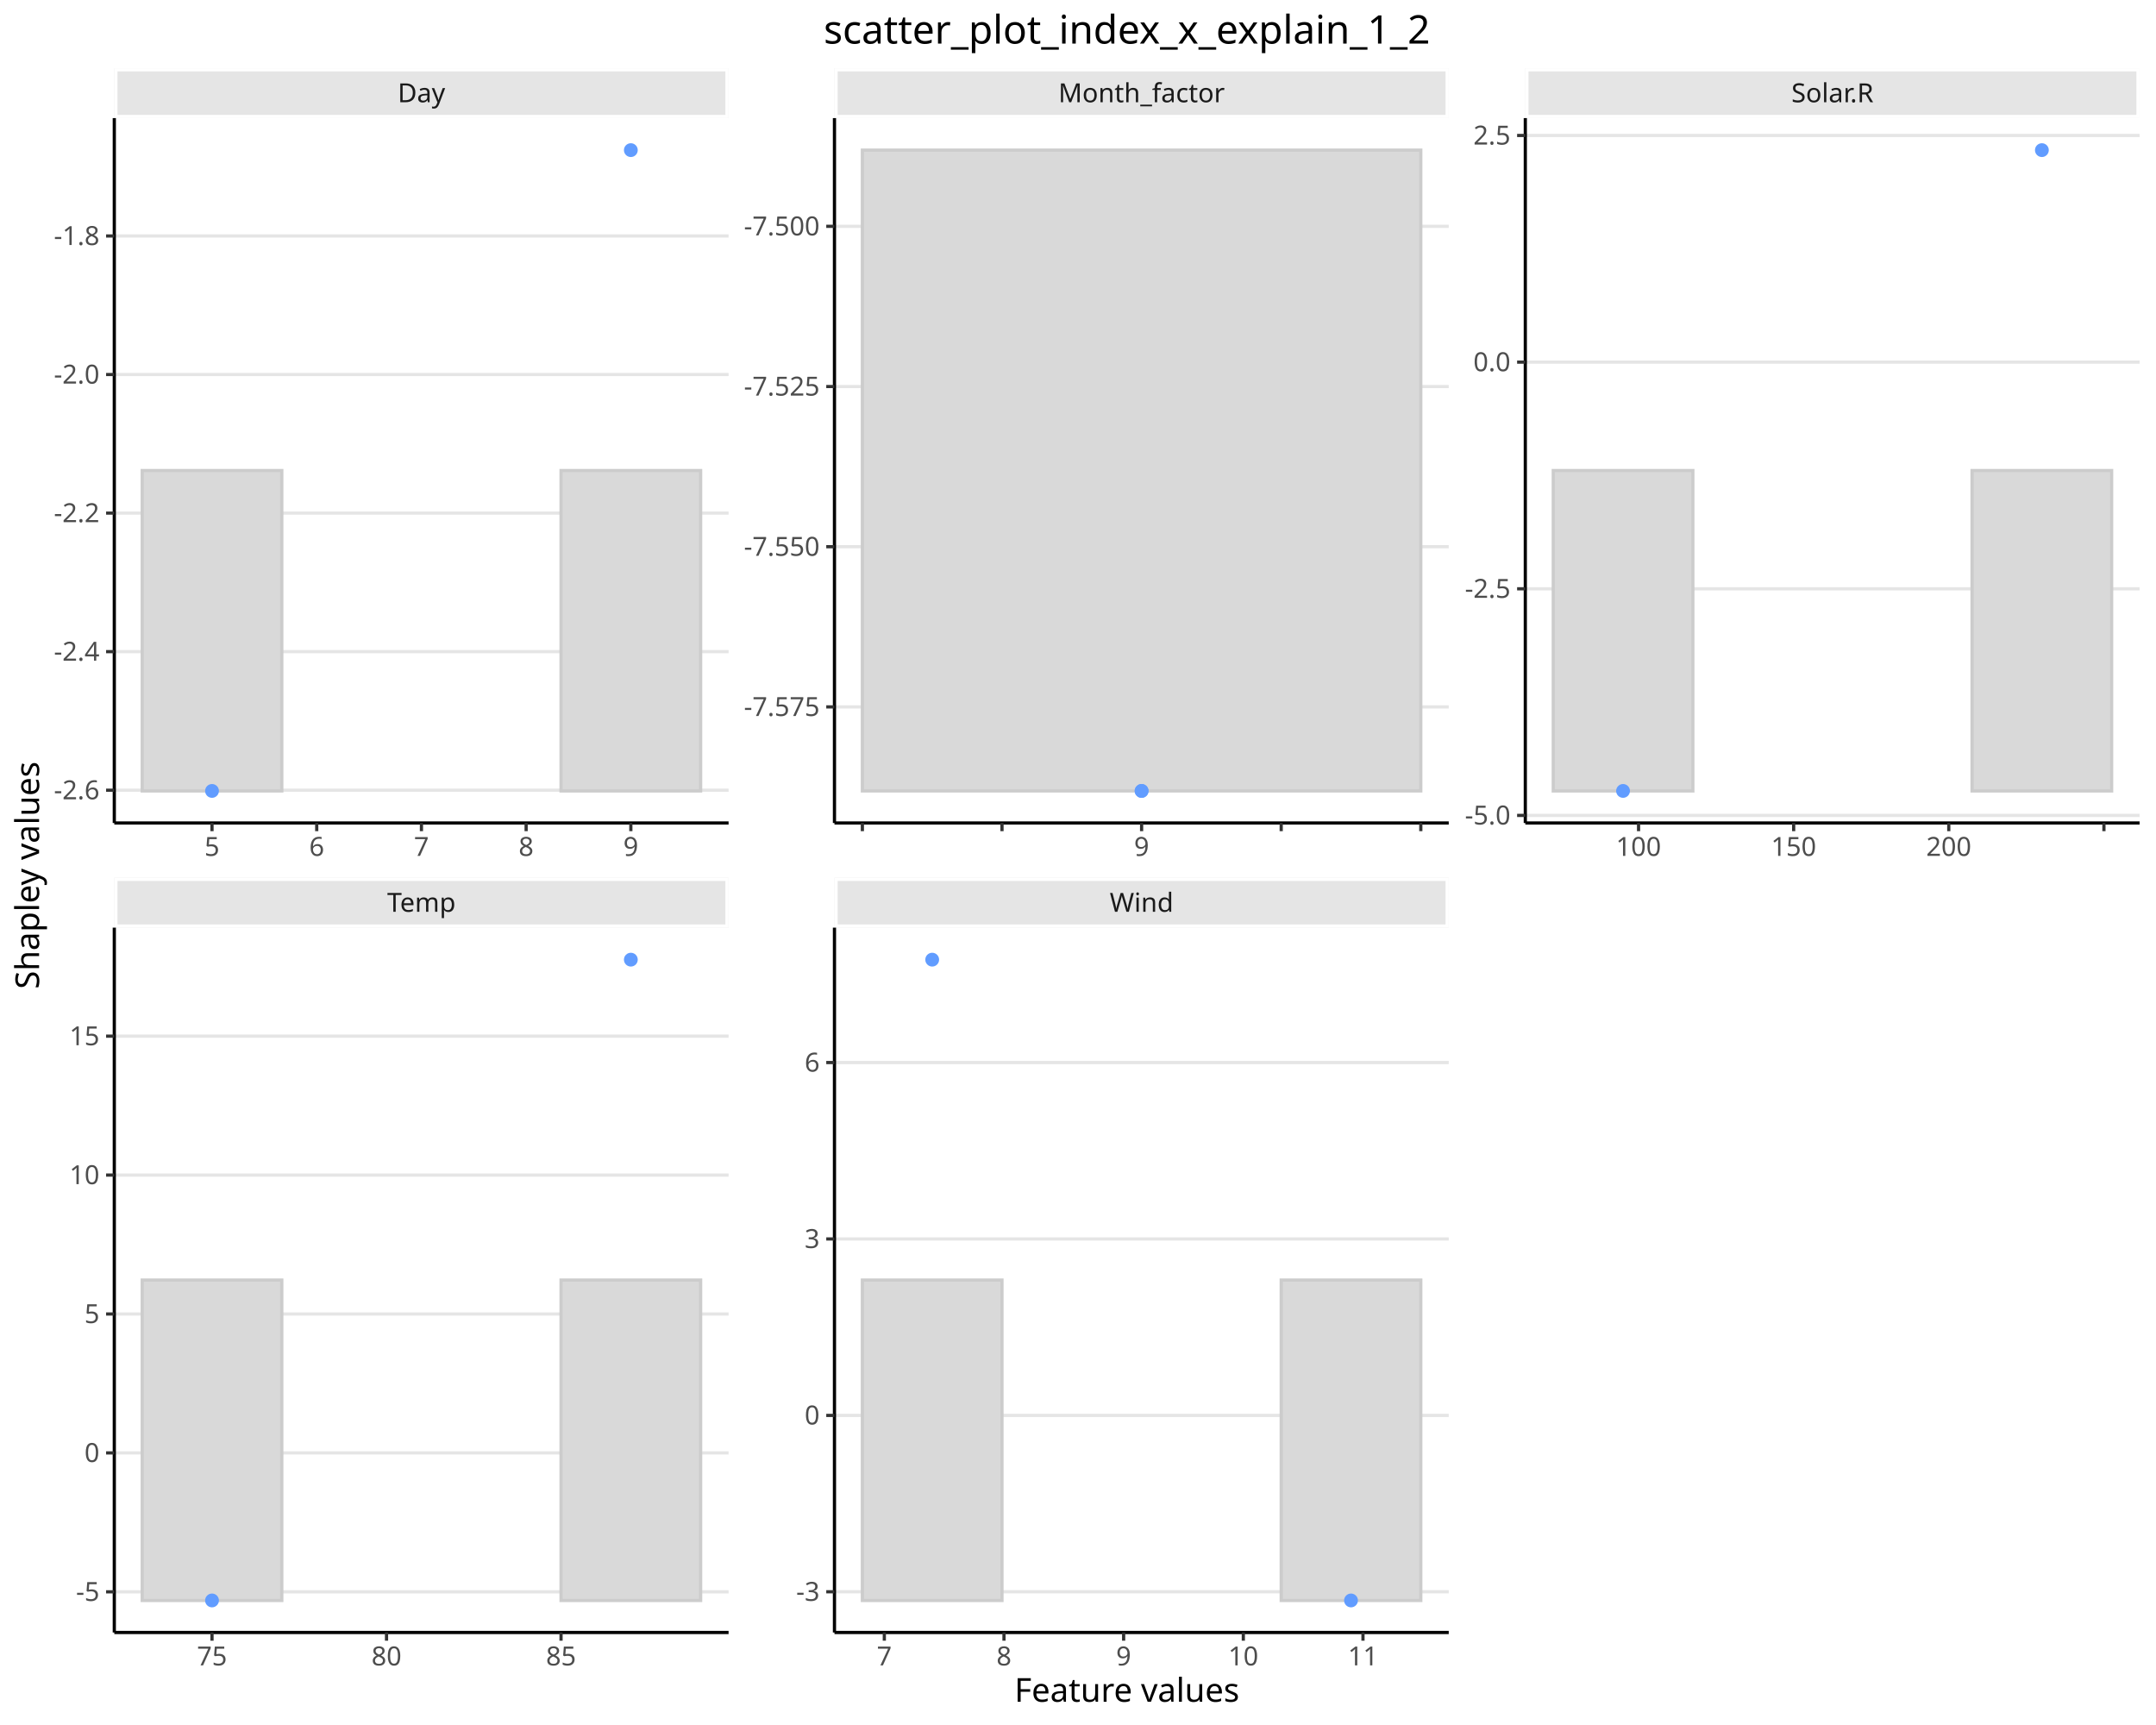
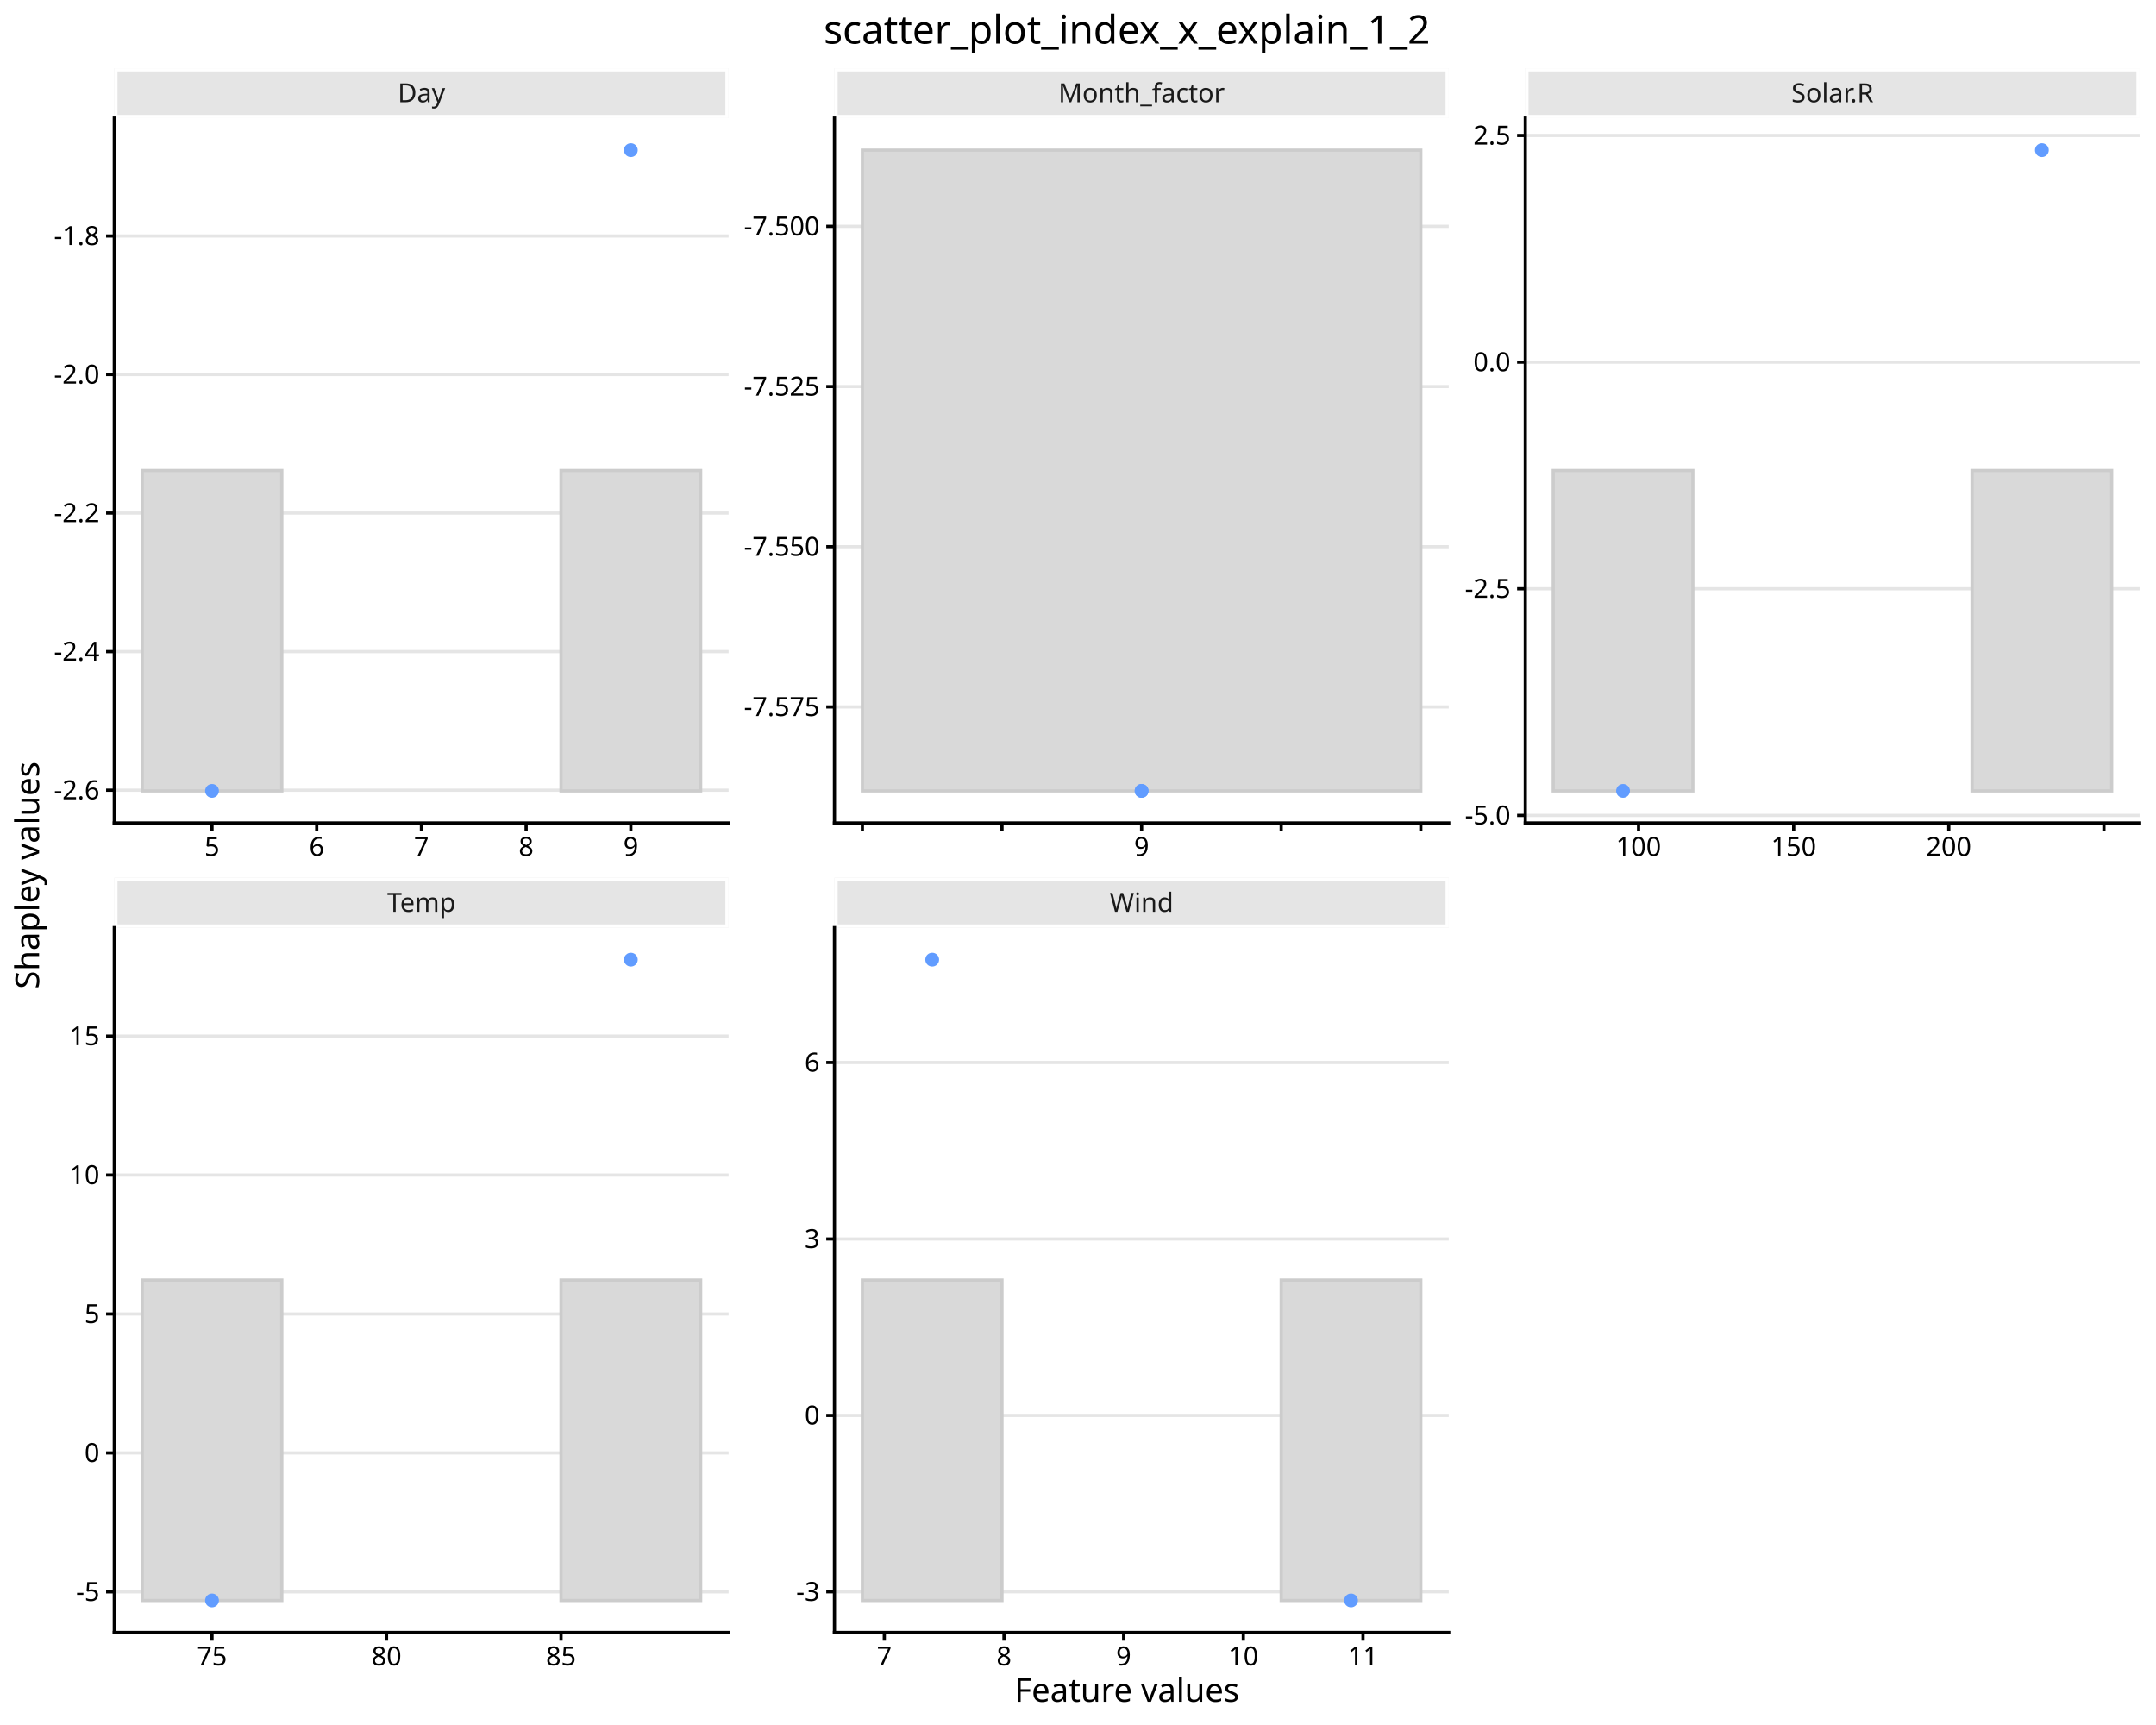
<svg xmlns="http://www.w3.org/2000/svg" class="svglite" data-engine-version="2.0" width="720.00pt" height="576.00pt" viewBox="0 0 720.00 576.00">
  <defs>
    <style type="text/css">
    .svglite line, .svglite polyline, .svglite polygon, .svglite path, .svglite rect, .svglite circle {
      fill: none;
      stroke: #000000;
      stroke-linecap: round;
      stroke-linejoin: round;
      stroke-miterlimit: 10.00;
    }
  </style>
  </defs>
  <rect width="100%" height="100%" style="stroke: none; fill: #FFFFFF;" />
  <defs>
    <clipPath id="cpMC4wMHw3MjAuMDB8MC4wMHw1NzYuMDA=">
      <rect x="0.00" y="0.00" width="720.00" height="576.00" />
    </clipPath>
  </defs>
  <g clip-path="url(#cpMC4wMHw3MjAuMDB8MC4wMHw1NzYuMDA=)">
    <rect x="-0" y="0.00" width="720.00" height="576.00" style="stroke-width: 1.07; stroke: #FFFFFF; fill: #FFFFFF;" />
  </g>
  <defs>
    <clipPath id="cpMzguMTd8MjQzLjMxfDM5LjQzfDI3NC44MA==">
      <rect x="38.17" y="39.43" width="205.14" height="235.37" />
    </clipPath>
  </defs>
  <g clip-path="url(#cpMzguMTd8MjQzLjMxfDM5LjQzfDI3NC44MA==)">
    <rect x="38.17" y="39.43" width="205.14" height="235.37" style="stroke-width: 1.07; stroke: none; fill: #FFFFFF;" />
    <polyline points="38.17,263.86 243.31,263.86 " style="stroke-width: 1.07; stroke: #E5E5E5; stroke-linecap: butt;" />
    <polyline points="38.17,217.60 243.31,217.60 " style="stroke-width: 1.07; stroke: #E5E5E5; stroke-linecap: butt;" />
    <polyline points="38.17,171.33 243.31,171.33 " style="stroke-width: 1.07; stroke: #E5E5E5; stroke-linecap: butt;" />
    <polyline points="38.17,125.06 243.31,125.06 " style="stroke-width: 1.07; stroke: #E5E5E5; stroke-linecap: butt;" />
    <polyline points="38.17,78.79 243.31,78.79 " style="stroke-width: 1.07; stroke: #E5E5E5; stroke-linecap: butt;" />
    <rect x="47.49" y="157.12" width="46.62" height="106.99" style="stroke-width: 1.07; stroke: #CCCCCC; stroke-linecap: butt; stroke-linejoin: miter; fill: #D9D9D9;" />
    <rect x="94.12" y="264.10" width="46.62" height="0.00" style="stroke-width: 1.07; stroke: #CCCCCC; stroke-linecap: butt; stroke-linejoin: miter; fill: #D9D9D9;" />
    <rect x="140.74" y="264.10" width="46.62" height="0.00" style="stroke-width: 1.07; stroke: #CCCCCC; stroke-linecap: butt; stroke-linejoin: miter; fill: #D9D9D9;" />
    <rect x="187.36" y="157.12" width="46.62" height="106.99" style="stroke-width: 1.07; stroke: #CCCCCC; stroke-linecap: butt; stroke-linejoin: miter; fill: #D9D9D9;" />
    <circle cx="70.80" cy="264.10" r="1.95" style="stroke-width: 0.71; stroke: #619CFF; fill: #619CFF;" />
    <circle cx="210.67" cy="50.13" r="1.95" style="stroke-width: 0.71; stroke: #619CFF; fill: #619CFF;" />
  </g>
  <g clip-path="url(#cpMC4wMHw3MjAuMDB8MC4wMHw1NzYuMDA=)">
</g>
  <defs>
    <clipPath id="cpMzguMTd8MjQzLjMxfDMwOS43NXw1NDUuMTE=">
      <rect x="38.17" y="309.75" width="205.14" height="235.37" />
    </clipPath>
  </defs>
  <g clip-path="url(#cpMzguMTd8MjQzLjMxfDMwOS43NXw1NDUuMTE=)">
    <rect x="38.17" y="309.75" width="205.14" height="235.37" style="stroke-width: 1.07; stroke: none; fill: #FFFFFF;" />
    <polyline points="38.17,531.54 243.31,531.54 " style="stroke-width: 1.07; stroke: #E5E5E5; stroke-linecap: butt;" />
    <polyline points="38.17,485.15 243.31,485.15 " style="stroke-width: 1.07; stroke: #E5E5E5; stroke-linecap: butt;" />
    <polyline points="38.17,438.76 243.31,438.76 " style="stroke-width: 1.07; stroke: #E5E5E5; stroke-linecap: butt;" />
    <polyline points="38.17,392.37 243.31,392.37 " style="stroke-width: 1.07; stroke: #E5E5E5; stroke-linecap: butt;" />
    <polyline points="38.17,345.99 243.31,345.99 " style="stroke-width: 1.07; stroke: #E5E5E5; stroke-linecap: butt;" />
    <rect x="47.49" y="427.43" width="46.62" height="106.99" style="stroke-width: 1.07; stroke: #CCCCCC; stroke-linecap: butt; stroke-linejoin: miter; fill: #D9D9D9;" />
    <rect x="94.12" y="534.41" width="46.62" height="0.00" style="stroke-width: 1.07; stroke: #CCCCCC; stroke-linecap: butt; stroke-linejoin: miter; fill: #D9D9D9;" />
    <rect x="140.74" y="534.41" width="46.62" height="0.00" style="stroke-width: 1.07; stroke: #CCCCCC; stroke-linecap: butt; stroke-linejoin: miter; fill: #D9D9D9;" />
    <rect x="187.36" y="427.43" width="46.62" height="106.99" style="stroke-width: 1.07; stroke: #CCCCCC; stroke-linecap: butt; stroke-linejoin: miter; fill: #D9D9D9;" />
    <circle cx="210.67" cy="320.44" r="1.95" style="stroke-width: 0.71; stroke: #619CFF; fill: #619CFF;" />
    <circle cx="70.80" cy="534.41" r="1.95" style="stroke-width: 0.71; stroke: #619CFF; fill: #619CFF;" />
  </g>
  <g clip-path="url(#cpMC4wMHw3MjAuMDB8MC4wMHw1NzYuMDA=)">
</g>
  <defs>
    <clipPath id="cpMjc4LjY3fDQ4My44MXwzOS40M3wyNzQuODA=">
      <rect x="278.67" y="39.43" width="205.14" height="235.37" />
    </clipPath>
  </defs>
  <g clip-path="url(#cpMjc4LjY3fDQ4My44MXwzOS40M3wyNzQuODA=)">
    <rect x="278.67" y="39.43" width="205.14" height="235.37" style="stroke-width: 1.07; stroke: none; fill: #FFFFFF;" />
    <polyline points="278.67,236.05 483.81,236.05 " style="stroke-width: 1.07; stroke: #E5E5E5; stroke-linecap: butt;" />
    <polyline points="278.67,182.56 483.81,182.56 " style="stroke-width: 1.07; stroke: #E5E5E5; stroke-linecap: butt;" />
    <polyline points="278.67,129.07 483.81,129.07 " style="stroke-width: 1.07; stroke: #E5E5E5; stroke-linecap: butt;" />
    <polyline points="278.67,75.57 483.81,75.57 " style="stroke-width: 1.07; stroke: #E5E5E5; stroke-linecap: butt;" />
    <rect x="287.99" y="50.13" width="186.49" height="213.97" style="stroke-width: 1.07; stroke: #CCCCCC; stroke-linecap: butt; stroke-linejoin: miter; fill: #D9D9D9;" />
    <circle cx="381.24" cy="264.10" r="1.95" style="stroke-width: 0.71; stroke: #619CFF; fill: #619CFF;" />
    <circle cx="381.24" cy="264.10" r="1.95" style="stroke-width: 0.71; stroke: #619CFF; fill: #619CFF;" />
  </g>
  <g clip-path="url(#cpMC4wMHw3MjAuMDB8MC4wMHw1NzYuMDA=)">
</g>
  <defs>
    <clipPath id="cpMjc4LjY3fDQ4My44MXwzMDkuNzV8NTQ1LjEx">
      <rect x="278.67" y="309.75" width="205.14" height="235.37" />
    </clipPath>
  </defs>
  <g clip-path="url(#cpMjc4LjY3fDQ4My44MXwzMDkuNzV8NTQ1LjEx)">
    <rect x="278.67" y="309.75" width="205.14" height="235.37" style="stroke-width: 1.07; stroke: none; fill: #FFFFFF;" />
    <polyline points="278.67,531.52 483.81,531.52 " style="stroke-width: 1.07; stroke: #E5E5E5; stroke-linecap: butt;" />
    <polyline points="278.67,472.62 483.81,472.62 " style="stroke-width: 1.07; stroke: #E5E5E5; stroke-linecap: butt;" />
    <polyline points="278.67,413.71 483.81,413.71 " style="stroke-width: 1.07; stroke: #E5E5E5; stroke-linecap: butt;" />
    <polyline points="278.67,354.80 483.81,354.80 " style="stroke-width: 1.07; stroke: #E5E5E5; stroke-linecap: butt;" />
    <rect x="287.99" y="427.43" width="46.62" height="106.99" style="stroke-width: 1.07; stroke: #CCCCCC; stroke-linecap: butt; stroke-linejoin: miter; fill: #D9D9D9;" />
    <rect x="334.62" y="534.41" width="46.62" height="0.00" style="stroke-width: 1.07; stroke: #CCCCCC; stroke-linecap: butt; stroke-linejoin: miter; fill: #D9D9D9;" />
    <rect x="381.24" y="534.41" width="46.62" height="0.00" style="stroke-width: 1.07; stroke: #CCCCCC; stroke-linecap: butt; stroke-linejoin: miter; fill: #D9D9D9;" />
    <rect x="427.86" y="427.43" width="46.62" height="106.99" style="stroke-width: 1.07; stroke: #CCCCCC; stroke-linecap: butt; stroke-linejoin: miter; fill: #D9D9D9;" />
    <circle cx="311.31" cy="320.44" r="1.95" style="stroke-width: 0.71; stroke: #619CFF; fill: #619CFF;" />
    <circle cx="451.17" cy="534.41" r="1.95" style="stroke-width: 0.71; stroke: #619CFF; fill: #619CFF;" />
  </g>
  <g clip-path="url(#cpMC4wMHw3MjAuMDB8MC4wMHw1NzYuMDA=)">
</g>
  <defs>
    <clipPath id="cpNTA5LjM4fDcxNC41MnwzOS40M3wyNzQuODA=">
      <rect x="509.38" y="39.43" width="205.14" height="235.37" />
    </clipPath>
  </defs>
  <g clip-path="url(#cpNTA5LjM4fDcxNC41MnwzOS40M3wyNzQuODA=)">
    <rect x="509.38" y="39.43" width="205.14" height="235.37" style="stroke-width: 1.07; stroke: none; fill: #FFFFFF;" />
    <polyline points="509.38,272.28 714.52,272.28 " style="stroke-width: 1.07; stroke: #E5E5E5; stroke-linecap: butt;" />
    <polyline points="509.38,196.60 714.52,196.60 " style="stroke-width: 1.07; stroke: #E5E5E5; stroke-linecap: butt;" />
    <polyline points="509.38,120.92 714.52,120.92 " style="stroke-width: 1.07; stroke: #E5E5E5; stroke-linecap: butt;" />
    <polyline points="509.38,45.24 714.52,45.24 " style="stroke-width: 1.07; stroke: #E5E5E5; stroke-linecap: butt;" />
    <rect x="518.71" y="157.12" width="46.62" height="106.99" style="stroke-width: 1.07; stroke: #CCCCCC; stroke-linecap: butt; stroke-linejoin: miter; fill: #D9D9D9;" />
    <rect x="565.33" y="264.10" width="46.62" height="0.00" style="stroke-width: 1.07; stroke: #CCCCCC; stroke-linecap: butt; stroke-linejoin: miter; fill: #D9D9D9;" />
    <rect x="611.95" y="264.10" width="46.62" height="0.00" style="stroke-width: 1.07; stroke: #CCCCCC; stroke-linecap: butt; stroke-linejoin: miter; fill: #D9D9D9;" />
    <rect x="658.57" y="157.12" width="46.62" height="106.99" style="stroke-width: 1.07; stroke: #CCCCCC; stroke-linecap: butt; stroke-linejoin: miter; fill: #D9D9D9;" />
    <circle cx="542.02" cy="264.10" r="1.95" style="stroke-width: 0.71; stroke: #619CFF; fill: #619CFF;" />
    <circle cx="681.89" cy="50.13" r="1.95" style="stroke-width: 0.71; stroke: #619CFF; fill: #619CFF;" />
  </g>
  <g clip-path="url(#cpMC4wMHw3MjAuMDB8MC4wMHw1NzYuMDA=)">
</g>
  <defs>
-     <clipPath id="cpNTA5LjM4fDcxNC41MnwzMDkuNzV8NTQ1LjEx">
-       <rect x="509.38" y="309.75" width="205.14" height="235.37" />
-     </clipPath>
-   </defs>
-   <g clip-path="url(#cpNTA5LjM4fDcxNC41MnwzMDkuNzV8NTQ1LjEx)">
- </g>
-   <g clip-path="url(#cpMC4wMHw3MjAuMDB8MC4wMHw1NzYuMDA=)">
- </g>
-   <defs>
    <clipPath id="cpMzguMTd8MjQzLjMxfDI5My4wOXwzMDkuNzU=">
      <rect x="38.17" y="293.09" width="205.14" height="16.65" />
    </clipPath>
  </defs>
  <g clip-path="url(#cpMzguMTd8MjQzLjMxfDI5My4wOXwzMDkuNzU=)">
    <rect x="38.17" y="293.09" width="205.14" height="16.65" style="stroke-width: 2.13; stroke: #FFFFFF; fill: #E5E5E5;" />
    <text x="140.74" y="304.45" text-anchor="middle" style="font-size: 8.80px; fill: #1A1A1A; font-family: sans;" textLength="22.50px" lengthAdjust="spacingAndGlyphs">Temp</text>
  </g>
  <g clip-path="url(#cpMC4wMHw3MjAuMDB8MC4wMHw1NzYuMDA=)">
</g>
  <defs>
    <clipPath id="cpMjc4LjY3fDQ4My44MXwyOTMuMDl8MzA5Ljc1">
      <rect x="278.67" y="293.09" width="205.14" height="16.65" />
    </clipPath>
  </defs>
  <g clip-path="url(#cpMjc4LjY3fDQ4My44MXwyOTMuMDl8MzA5Ljc1)">
    <rect x="278.67" y="293.09" width="205.14" height="16.65" style="stroke-width: 2.13; stroke: #FFFFFF; fill: #E5E5E5;" />
    <text x="381.24" y="304.45" text-anchor="middle" style="font-size: 8.80px; fill: #1A1A1A; font-family: sans;" textLength="20.05px" lengthAdjust="spacingAndGlyphs">Wind</text>
  </g>
  <g clip-path="url(#cpMC4wMHw3MjAuMDB8MC4wMHw1NzYuMDA=)">
</g>
  <defs>
-     <clipPath id="cpNTA5LjM4fDcxNC41MnwyOTMuMDl8MzA5Ljc1">
-       <rect x="509.38" y="293.09" width="205.14" height="16.65" />
-     </clipPath>
-   </defs>
-   <g clip-path="url(#cpNTA5LjM4fDcxNC41MnwyOTMuMDl8MzA5Ljc1)">
- </g>
-   <g clip-path="url(#cpMC4wMHw3MjAuMDB8MC4wMHw1NzYuMDA=)">
- </g>
-   <defs>
    <clipPath id="cpMzguMTd8MjQzLjMxfDIyLjc4fDM5LjQz">
      <rect x="38.17" y="22.78" width="205.14" height="16.65" />
    </clipPath>
  </defs>
  <g clip-path="url(#cpMzguMTd8MjQzLjMxfDIyLjc4fDM5LjQz)">
    <rect x="38.17" y="22.78" width="205.14" height="16.65" style="stroke-width: 2.13; stroke: #FFFFFF; fill: #E5E5E5;" />
    <text x="140.74" y="34.14" text-anchor="middle" style="font-size: 8.80px; fill: #1A1A1A; font-family: sans;" textLength="15.66px" lengthAdjust="spacingAndGlyphs">Day</text>
  </g>
  <g clip-path="url(#cpMC4wMHw3MjAuMDB8MC4wMHw1NzYuMDA=)">
</g>
  <defs>
    <clipPath id="cpMjc4LjY3fDQ4My44MXwyMi43OHwzOS40Mw==">
      <rect x="278.67" y="22.78" width="205.14" height="16.65" />
    </clipPath>
  </defs>
  <g clip-path="url(#cpMjc4LjY3fDQ4My44MXwyMi43OHwzOS40Mw==)">
    <rect x="278.67" y="22.78" width="205.14" height="16.65" style="stroke-width: 2.13; stroke: #FFFFFF; fill: #E5E5E5;" />
    <text x="381.24" y="34.14" text-anchor="middle" style="font-size: 8.80px; fill: #1A1A1A; font-family: sans;" textLength="51.37px" lengthAdjust="spacingAndGlyphs">Month_factor</text>
  </g>
  <g clip-path="url(#cpMC4wMHw3MjAuMDB8MC4wMHw1NzYuMDA=)">
</g>
  <defs>
    <clipPath id="cpNTA5LjM4fDcxNC41MnwyMi43OHwzOS40Mw==">
      <rect x="509.38" y="22.78" width="205.14" height="16.65" />
    </clipPath>
  </defs>
  <g clip-path="url(#cpNTA5LjM4fDcxNC41MnwyMi43OHwzOS40Mw==)">
    <rect x="509.38" y="22.78" width="205.14" height="16.65" style="stroke-width: 2.13; stroke: #FFFFFF; fill: #E5E5E5;" />
    <text x="611.95" y="34.14" text-anchor="middle" style="font-size: 8.80px; fill: #1A1A1A; font-family: sans;" textLength="29.35px" lengthAdjust="spacingAndGlyphs">Solar.R</text>
  </g>
  <g clip-path="url(#cpMC4wMHw3MjAuMDB8MC4wMHw1NzYuMDA=)">
-     <polyline points="38.17,545.11 243.31,545.11 " style="stroke-width: 1.07; stroke-linecap: butt;" />
-     <polyline points="70.80,547.85 70.80,545.11 " style="stroke-width: 1.07; stroke: #333333; stroke-linecap: butt;" />
-     <polyline points="129.08,547.85 129.08,545.11 " style="stroke-width: 1.07; stroke: #333333; stroke-linecap: butt;" />
-     <polyline points="187.36,547.85 187.36,545.11 " style="stroke-width: 1.07; stroke: #333333; stroke-linecap: butt;" />
-     <text x="70.80" y="556.10" text-anchor="middle" style="font-size: 8.80px; fill: #4D4D4D; font-family: sans;" textLength="9.79px" lengthAdjust="spacingAndGlyphs">75</text>
-     <text x="129.08" y="556.10" text-anchor="middle" style="font-size: 8.80px; fill: #4D4D4D; font-family: sans;" textLength="9.79px" lengthAdjust="spacingAndGlyphs">80</text>
-     <text x="187.36" y="556.10" text-anchor="middle" style="font-size: 8.80px; fill: #4D4D4D; font-family: sans;" textLength="9.79px" lengthAdjust="spacingAndGlyphs">85</text>
-     <polyline points="278.67,545.11 483.81,545.11 " style="stroke-width: 1.07; stroke-linecap: butt;" />
-     <polyline points="295.32,547.85 295.32,545.11 " style="stroke-width: 1.07; stroke: #333333; stroke-linecap: butt;" />
-     <polyline points="335.28,547.85 335.28,545.11 " style="stroke-width: 1.07; stroke: #333333; stroke-linecap: butt;" />
-     <polyline points="375.24,547.85 375.24,545.11 " style="stroke-width: 1.07; stroke: #333333; stroke-linecap: butt;" />
-     <polyline points="415.21,547.85 415.21,545.11 " style="stroke-width: 1.07; stroke: #333333; stroke-linecap: butt;" />
-     <polyline points="455.17,547.85 455.17,545.11 " style="stroke-width: 1.07; stroke: #333333; stroke-linecap: butt;" />
-     <text x="295.32" y="556.10" text-anchor="middle" style="font-size: 8.80px; fill: #4D4D4D; font-family: sans;" textLength="4.89px" lengthAdjust="spacingAndGlyphs">7</text>
-     <text x="335.28" y="556.10" text-anchor="middle" style="font-size: 8.80px; fill: #4D4D4D; font-family: sans;" textLength="4.89px" lengthAdjust="spacingAndGlyphs">8</text>
-     <text x="375.24" y="556.10" text-anchor="middle" style="font-size: 8.80px; fill: #4D4D4D; font-family: sans;" textLength="4.89px" lengthAdjust="spacingAndGlyphs">9</text>
-     <text x="415.21" y="556.10" text-anchor="middle" style="font-size: 8.80px; fill: #4D4D4D; font-family: sans;" textLength="9.79px" lengthAdjust="spacingAndGlyphs">10</text>
-     <text x="455.17" y="556.10" text-anchor="middle" style="font-size: 8.80px; fill: #4D4D4D; font-family: sans;" textLength="9.79px" lengthAdjust="spacingAndGlyphs">11</text>
-     <polyline points="38.17,274.80 243.31,274.80 " style="stroke-width: 1.07; stroke-linecap: butt;" />
-     <polyline points="70.80,277.54 70.80,274.80 " style="stroke-width: 1.07; stroke: #333333; stroke-linecap: butt;" />
-     <polyline points="105.77,277.54 105.77,274.80 " style="stroke-width: 1.07; stroke: #333333; stroke-linecap: butt;" />
-     <polyline points="140.74,277.54 140.74,274.80 " style="stroke-width: 1.07; stroke: #333333; stroke-linecap: butt;" />
-     <polyline points="175.70,277.54 175.70,274.80 " style="stroke-width: 1.07; stroke: #333333; stroke-linecap: butt;" />
-     <polyline points="210.67,277.54 210.67,274.80 " style="stroke-width: 1.07; stroke: #333333; stroke-linecap: butt;" />
-     <text x="70.80" y="285.79" text-anchor="middle" style="font-size: 8.80px; fill: #4D4D4D; font-family: sans;" textLength="4.89px" lengthAdjust="spacingAndGlyphs">5</text>
-     <text x="105.77" y="285.79" text-anchor="middle" style="font-size: 8.80px; fill: #4D4D4D; font-family: sans;" textLength="4.89px" lengthAdjust="spacingAndGlyphs">6</text>
-     <text x="140.74" y="285.79" text-anchor="middle" style="font-size: 8.80px; fill: #4D4D4D; font-family: sans;" textLength="4.89px" lengthAdjust="spacingAndGlyphs">7</text>
-     <text x="175.70" y="285.79" text-anchor="middle" style="font-size: 8.80px; fill: #4D4D4D; font-family: sans;" textLength="4.89px" lengthAdjust="spacingAndGlyphs">8</text>
-     <text x="210.67" y="285.79" text-anchor="middle" style="font-size: 8.80px; fill: #4D4D4D; font-family: sans;" textLength="4.89px" lengthAdjust="spacingAndGlyphs">9</text>
-     <polyline points="278.67,274.80 483.81,274.80 " style="stroke-width: 1.07; stroke-linecap: butt;" />
-     <polyline points="287.99,277.54 287.99,274.80 " style="stroke-width: 1.07; stroke: #333333; stroke-linecap: butt;" />
-     <polyline points="334.62,277.54 334.62,274.80 " style="stroke-width: 1.07; stroke: #333333; stroke-linecap: butt;" />
-     <polyline points="381.24,277.54 381.24,274.80 " style="stroke-width: 1.07; stroke: #333333; stroke-linecap: butt;" />
-     <polyline points="427.86,277.54 427.86,274.80 " style="stroke-width: 1.07; stroke: #333333; stroke-linecap: butt;" />
-     <polyline points="474.48,277.54 474.48,274.80 " style="stroke-width: 1.07; stroke: #333333; stroke-linecap: butt;" />
-     <text x="381.24" y="285.79" text-anchor="middle" style="font-size: 8.80px; fill: #4D4D4D; font-family: sans;" textLength="4.89px" lengthAdjust="spacingAndGlyphs">9</text>
-     <polyline points="509.38,274.80 714.52,274.80 " style="stroke-width: 1.07; stroke-linecap: butt;" />
-     <polyline points="547.20,277.54 547.20,274.80 " style="stroke-width: 1.07; stroke: #333333; stroke-linecap: butt;" />
-     <polyline points="599.00,277.54 599.00,274.80 " style="stroke-width: 1.07; stroke: #333333; stroke-linecap: butt;" />
-     <polyline points="650.80,277.54 650.80,274.80 " style="stroke-width: 1.07; stroke: #333333; stroke-linecap: butt;" />
-     <polyline points="702.61,277.54 702.61,274.80 " style="stroke-width: 1.07; stroke: #333333; stroke-linecap: butt;" />
-     <text x="547.20" y="285.79" text-anchor="middle" style="font-size: 8.80px; fill: #4D4D4D; font-family: sans;" textLength="14.68px" lengthAdjust="spacingAndGlyphs">100</text>
-     <text x="599.00" y="285.79" text-anchor="middle" style="font-size: 8.80px; fill: #4D4D4D; font-family: sans;" textLength="14.68px" lengthAdjust="spacingAndGlyphs">150</text>
-     <text x="650.80" y="285.79" text-anchor="middle" style="font-size: 8.80px; fill: #4D4D4D; font-family: sans;" textLength="14.68px" lengthAdjust="spacingAndGlyphs">200</text>
-     <polyline points="509.38,274.80 509.38,39.43 " style="stroke-width: 1.07; stroke-linecap: butt;" />
-     <text x="504.45" y="275.31" text-anchor="end" style="font-size: 8.80px; fill: #4D4D4D; font-family: sans;" textLength="15.16px" lengthAdjust="spacingAndGlyphs">-5.0</text>
-     <text x="504.45" y="199.63" text-anchor="end" style="font-size: 8.80px; fill: #4D4D4D; font-family: sans;" textLength="15.16px" lengthAdjust="spacingAndGlyphs">-2.5</text>
-     <text x="504.45" y="123.95" text-anchor="end" style="font-size: 8.80px; fill: #4D4D4D; font-family: sans;" textLength="12.23px" lengthAdjust="spacingAndGlyphs">0.0</text>
-     <text x="504.45" y="48.27" text-anchor="end" style="font-size: 8.80px; fill: #4D4D4D; font-family: sans;" textLength="12.23px" lengthAdjust="spacingAndGlyphs">2.5</text>
-     <polyline points="506.64,272.28 509.38,272.28 " style="stroke-width: 1.07; stroke: #333333; stroke-linecap: butt;" />
-     <polyline points="506.64,196.60 509.38,196.60 " style="stroke-width: 1.07; stroke: #333333; stroke-linecap: butt;" />
-     <polyline points="506.64,120.92 509.38,120.92 " style="stroke-width: 1.07; stroke: #333333; stroke-linecap: butt;" />
-     <polyline points="506.64,45.24 509.38,45.24 " style="stroke-width: 1.07; stroke: #333333; stroke-linecap: butt;" />
-     <polyline points="278.67,274.80 278.67,39.43 " style="stroke-width: 1.07; stroke-linecap: butt;" />
-     <text x="273.74" y="239.08" text-anchor="end" style="font-size: 8.80px; fill: #4D4D4D; font-family: sans;" textLength="24.95px" lengthAdjust="spacingAndGlyphs">-7.575</text>
-     <text x="273.74" y="185.59" text-anchor="end" style="font-size: 8.80px; fill: #4D4D4D; font-family: sans;" textLength="24.95px" lengthAdjust="spacingAndGlyphs">-7.550</text>
-     <text x="273.74" y="132.09" text-anchor="end" style="font-size: 8.80px; fill: #4D4D4D; font-family: sans;" textLength="24.95px" lengthAdjust="spacingAndGlyphs">-7.525</text>
-     <text x="273.74" y="78.60" text-anchor="end" style="font-size: 8.80px; fill: #4D4D4D; font-family: sans;" textLength="24.95px" lengthAdjust="spacingAndGlyphs">-7.500</text>
-     <polyline points="275.93,236.05 278.67,236.05 " style="stroke-width: 1.07; stroke: #333333; stroke-linecap: butt;" />
-     <polyline points="275.93,182.56 278.67,182.56 " style="stroke-width: 1.07; stroke: #333333; stroke-linecap: butt;" />
-     <polyline points="275.93,129.07 278.67,129.07 " style="stroke-width: 1.07; stroke: #333333; stroke-linecap: butt;" />
-     <polyline points="275.93,75.57 278.67,75.57 " style="stroke-width: 1.07; stroke: #333333; stroke-linecap: butt;" />
-     <polyline points="278.67,545.11 278.67,309.75 " style="stroke-width: 1.07; stroke-linecap: butt;" />
-     <text x="273.74" y="534.55" text-anchor="end" style="font-size: 8.80px; fill: #4D4D4D; font-family: sans;" textLength="7.82px" lengthAdjust="spacingAndGlyphs">-3</text>
-     <text x="273.74" y="475.64" text-anchor="end" style="font-size: 8.80px; fill: #4D4D4D; font-family: sans;" textLength="4.89px" lengthAdjust="spacingAndGlyphs">0</text>
-     <text x="273.74" y="416.73" text-anchor="end" style="font-size: 8.80px; fill: #4D4D4D; font-family: sans;" textLength="4.89px" lengthAdjust="spacingAndGlyphs">3</text>
-     <text x="273.74" y="357.83" text-anchor="end" style="font-size: 8.80px; fill: #4D4D4D; font-family: sans;" textLength="4.89px" lengthAdjust="spacingAndGlyphs">6</text>
-     <polyline points="275.93,531.52 278.67,531.52 " style="stroke-width: 1.07; stroke: #333333; stroke-linecap: butt;" />
-     <polyline points="275.93,472.62 278.67,472.62 " style="stroke-width: 1.07; stroke: #333333; stroke-linecap: butt;" />
-     <polyline points="275.93,413.71 278.67,413.71 " style="stroke-width: 1.07; stroke: #333333; stroke-linecap: butt;" />
-     <polyline points="275.93,354.80 278.67,354.80 " style="stroke-width: 1.07; stroke: #333333; stroke-linecap: butt;" />
-     <polyline points="38.17,274.80 38.17,39.43 " style="stroke-width: 1.07; stroke-linecap: butt;" />
-     <text x="33.24" y="266.89" text-anchor="end" style="font-size: 8.80px; fill: #4D4D4D; font-family: sans;" textLength="15.16px" lengthAdjust="spacingAndGlyphs">-2.6</text>
-     <text x="33.24" y="220.62" text-anchor="end" style="font-size: 8.80px; fill: #4D4D4D; font-family: sans;" textLength="15.16px" lengthAdjust="spacingAndGlyphs">-2.4</text>
-     <text x="33.24" y="174.36" text-anchor="end" style="font-size: 8.80px; fill: #4D4D4D; font-family: sans;" textLength="15.16px" lengthAdjust="spacingAndGlyphs">-2.2</text>
-     <text x="33.24" y="128.09" text-anchor="end" style="font-size: 8.80px; fill: #4D4D4D; font-family: sans;" textLength="15.16px" lengthAdjust="spacingAndGlyphs">-2.0</text>
-     <text x="33.24" y="81.82" text-anchor="end" style="font-size: 8.80px; fill: #4D4D4D; font-family: sans;" textLength="15.16px" lengthAdjust="spacingAndGlyphs">-1.8</text>
-     <polyline points="35.43,263.86 38.17,263.86 " style="stroke-width: 1.07; stroke: #333333; stroke-linecap: butt;" />
-     <polyline points="35.43,217.60 38.17,217.60 " style="stroke-width: 1.07; stroke: #333333; stroke-linecap: butt;" />
-     <polyline points="35.43,171.33 38.17,171.33 " style="stroke-width: 1.07; stroke: #333333; stroke-linecap: butt;" />
-     <polyline points="35.43,125.06 38.17,125.06 " style="stroke-width: 1.07; stroke: #333333; stroke-linecap: butt;" />
-     <polyline points="35.43,78.79 38.17,78.79 " style="stroke-width: 1.07; stroke: #333333; stroke-linecap: butt;" />
-     <polyline points="38.17,545.11 38.17,309.75 " style="stroke-width: 1.07; stroke-linecap: butt;" />
-     <text x="33.24" y="534.57" text-anchor="end" style="font-size: 8.80px; fill: #4D4D4D; font-family: sans;" textLength="7.82px" lengthAdjust="spacingAndGlyphs">-5</text>
-     <text x="33.24" y="488.18" text-anchor="end" style="font-size: 8.80px; fill: #4D4D4D; font-family: sans;" textLength="4.89px" lengthAdjust="spacingAndGlyphs">0</text>
-     <text x="33.24" y="441.79" text-anchor="end" style="font-size: 8.80px; fill: #4D4D4D; font-family: sans;" textLength="4.89px" lengthAdjust="spacingAndGlyphs">5</text>
-     <text x="33.24" y="395.40" text-anchor="end" style="font-size: 8.80px; fill: #4D4D4D; font-family: sans;" textLength="9.79px" lengthAdjust="spacingAndGlyphs">10</text>
-     <text x="33.24" y="349.02" text-anchor="end" style="font-size: 8.80px; fill: #4D4D4D; font-family: sans;" textLength="9.79px" lengthAdjust="spacingAndGlyphs">15</text>
-     <polyline points="35.43,531.54 38.17,531.54 " style="stroke-width: 1.07; stroke: #333333; stroke-linecap: butt;" />
-     <polyline points="35.43,485.15 38.17,485.15 " style="stroke-width: 1.07; stroke: #333333; stroke-linecap: butt;" />
-     <polyline points="35.43,438.76 38.17,438.76 " style="stroke-width: 1.07; stroke: #333333; stroke-linecap: butt;" />
-     <polyline points="35.43,392.37 38.17,392.37 " style="stroke-width: 1.07; stroke: #333333; stroke-linecap: butt;" />
-     <polyline points="35.43,345.99 38.17,345.99 " style="stroke-width: 1.07; stroke: #333333; stroke-linecap: butt;" />
+     <polyline points="38.17,545.11 243.31,545.11 " style="stroke-width: 1.07; stroke-linecap: square;" />
+     <polyline points="70.80,547.85 70.80,545.11 " style="stroke-width: 1.07; stroke-linecap: butt;" />
+     <polyline points="129.08,547.85 129.08,545.11 " style="stroke-width: 1.07; stroke-linecap: butt;" />
+     <polyline points="187.36,547.85 187.36,545.11 " style="stroke-width: 1.07; stroke-linecap: butt;" />
+     <text x="70.80" y="556.10" text-anchor="middle" style="font-size: 8.80px; font-family: sans;" textLength="9.79px" lengthAdjust="spacingAndGlyphs">75</text>
+     <text x="129.08" y="556.10" text-anchor="middle" style="font-size: 8.80px; font-family: sans;" textLength="9.79px" lengthAdjust="spacingAndGlyphs">80</text>
+     <text x="187.36" y="556.10" text-anchor="middle" style="font-size: 8.80px; font-family: sans;" textLength="9.79px" lengthAdjust="spacingAndGlyphs">85</text>
+     <polyline points="278.67,545.11 483.81,545.11 " style="stroke-width: 1.07; stroke-linecap: square;" />
+     <polyline points="295.32,547.85 295.32,545.11 " style="stroke-width: 1.07; stroke-linecap: butt;" />
+     <polyline points="335.28,547.85 335.28,545.11 " style="stroke-width: 1.07; stroke-linecap: butt;" />
+     <polyline points="375.24,547.85 375.24,545.11 " style="stroke-width: 1.07; stroke-linecap: butt;" />
+     <polyline points="415.21,547.85 415.21,545.11 " style="stroke-width: 1.07; stroke-linecap: butt;" />
+     <polyline points="455.17,547.85 455.17,545.11 " style="stroke-width: 1.07; stroke-linecap: butt;" />
+     <text x="295.32" y="556.10" text-anchor="middle" style="font-size: 8.80px; font-family: sans;" textLength="4.89px" lengthAdjust="spacingAndGlyphs">7</text>
+     <text x="335.28" y="556.10" text-anchor="middle" style="font-size: 8.80px; font-family: sans;" textLength="4.89px" lengthAdjust="spacingAndGlyphs">8</text>
+     <text x="375.24" y="556.10" text-anchor="middle" style="font-size: 8.80px; font-family: sans;" textLength="4.89px" lengthAdjust="spacingAndGlyphs">9</text>
+     <text x="415.21" y="556.10" text-anchor="middle" style="font-size: 8.80px; font-family: sans;" textLength="9.79px" lengthAdjust="spacingAndGlyphs">10</text>
+     <text x="455.17" y="556.10" text-anchor="middle" style="font-size: 8.80px; font-family: sans;" textLength="9.79px" lengthAdjust="spacingAndGlyphs">11</text>
+     <polyline points="38.17,274.80 243.31,274.80 " style="stroke-width: 1.07; stroke-linecap: square;" />
+     <polyline points="70.80,277.54 70.80,274.80 " style="stroke-width: 1.07; stroke-linecap: butt;" />
+     <polyline points="105.77,277.54 105.77,274.80 " style="stroke-width: 1.07; stroke-linecap: butt;" />
+     <polyline points="140.74,277.54 140.74,274.80 " style="stroke-width: 1.07; stroke-linecap: butt;" />
+     <polyline points="175.70,277.54 175.70,274.80 " style="stroke-width: 1.07; stroke-linecap: butt;" />
+     <polyline points="210.67,277.54 210.67,274.80 " style="stroke-width: 1.07; stroke-linecap: butt;" />
+     <text x="70.80" y="285.79" text-anchor="middle" style="font-size: 8.80px; font-family: sans;" textLength="4.89px" lengthAdjust="spacingAndGlyphs">5</text>
+     <text x="105.77" y="285.79" text-anchor="middle" style="font-size: 8.80px; font-family: sans;" textLength="4.89px" lengthAdjust="spacingAndGlyphs">6</text>
+     <text x="140.74" y="285.79" text-anchor="middle" style="font-size: 8.80px; font-family: sans;" textLength="4.89px" lengthAdjust="spacingAndGlyphs">7</text>
+     <text x="175.70" y="285.79" text-anchor="middle" style="font-size: 8.80px; font-family: sans;" textLength="4.89px" lengthAdjust="spacingAndGlyphs">8</text>
+     <text x="210.67" y="285.79" text-anchor="middle" style="font-size: 8.80px; font-family: sans;" textLength="4.89px" lengthAdjust="spacingAndGlyphs">9</text>
+     <polyline points="278.67,274.80 483.81,274.80 " style="stroke-width: 1.07; stroke-linecap: square;" />
+     <polyline points="287.99,277.54 287.99,274.80 " style="stroke-width: 1.07; stroke-linecap: butt;" />
+     <polyline points="334.62,277.54 334.62,274.80 " style="stroke-width: 1.07; stroke-linecap: butt;" />
+     <polyline points="381.24,277.54 381.24,274.80 " style="stroke-width: 1.07; stroke-linecap: butt;" />
+     <polyline points="427.86,277.54 427.86,274.80 " style="stroke-width: 1.07; stroke-linecap: butt;" />
+     <polyline points="474.48,277.54 474.48,274.80 " style="stroke-width: 1.07; stroke-linecap: butt;" />
+     <text x="381.24" y="285.79" text-anchor="middle" style="font-size: 8.80px; font-family: sans;" textLength="4.89px" lengthAdjust="spacingAndGlyphs">9</text>
+     <polyline points="509.38,274.80 714.52,274.80 " style="stroke-width: 1.07; stroke-linecap: square;" />
+     <polyline points="547.20,277.54 547.20,274.80 " style="stroke-width: 1.07; stroke-linecap: butt;" />
+     <polyline points="599.00,277.54 599.00,274.80 " style="stroke-width: 1.07; stroke-linecap: butt;" />
+     <polyline points="650.80,277.54 650.80,274.80 " style="stroke-width: 1.07; stroke-linecap: butt;" />
+     <polyline points="702.61,277.54 702.61,274.80 " style="stroke-width: 1.07; stroke-linecap: butt;" />
+     <text x="547.20" y="285.79" text-anchor="middle" style="font-size: 8.80px; font-family: sans;" textLength="14.68px" lengthAdjust="spacingAndGlyphs">100</text>
+     <text x="599.00" y="285.79" text-anchor="middle" style="font-size: 8.80px; font-family: sans;" textLength="14.68px" lengthAdjust="spacingAndGlyphs">150</text>
+     <text x="650.80" y="285.79" text-anchor="middle" style="font-size: 8.80px; font-family: sans;" textLength="14.68px" lengthAdjust="spacingAndGlyphs">200</text>
+     <polyline points="509.38,274.80 509.38,39.43 " style="stroke-width: 1.07; stroke-linecap: square;" />
+     <text x="504.45" y="275.31" text-anchor="end" style="font-size: 8.80px; font-family: sans;" textLength="15.16px" lengthAdjust="spacingAndGlyphs">-5.0</text>
+     <text x="504.45" y="199.63" text-anchor="end" style="font-size: 8.80px; font-family: sans;" textLength="15.16px" lengthAdjust="spacingAndGlyphs">-2.5</text>
+     <text x="504.45" y="123.95" text-anchor="end" style="font-size: 8.80px; font-family: sans;" textLength="12.23px" lengthAdjust="spacingAndGlyphs">0.0</text>
+     <text x="504.45" y="48.27" text-anchor="end" style="font-size: 8.80px; font-family: sans;" textLength="12.23px" lengthAdjust="spacingAndGlyphs">2.5</text>
+     <polyline points="506.64,272.28 509.38,272.28 " style="stroke-width: 1.07; stroke-linecap: butt;" />
+     <polyline points="506.64,196.60 509.38,196.60 " style="stroke-width: 1.07; stroke-linecap: butt;" />
+     <polyline points="506.64,120.92 509.38,120.92 " style="stroke-width: 1.07; stroke-linecap: butt;" />
+     <polyline points="506.64,45.24 509.38,45.24 " style="stroke-width: 1.07; stroke-linecap: butt;" />
+     <polyline points="278.67,274.80 278.67,39.43 " style="stroke-width: 1.07; stroke-linecap: square;" />
+     <text x="273.74" y="239.08" text-anchor="end" style="font-size: 8.80px; font-family: sans;" textLength="24.95px" lengthAdjust="spacingAndGlyphs">-7.575</text>
+     <text x="273.74" y="185.59" text-anchor="end" style="font-size: 8.80px; font-family: sans;" textLength="24.95px" lengthAdjust="spacingAndGlyphs">-7.550</text>
+     <text x="273.74" y="132.09" text-anchor="end" style="font-size: 8.80px; font-family: sans;" textLength="24.95px" lengthAdjust="spacingAndGlyphs">-7.525</text>
+     <text x="273.74" y="78.60" text-anchor="end" style="font-size: 8.80px; font-family: sans;" textLength="24.95px" lengthAdjust="spacingAndGlyphs">-7.500</text>
+     <polyline points="275.93,236.05 278.67,236.05 " style="stroke-width: 1.07; stroke-linecap: butt;" />
+     <polyline points="275.93,182.56 278.67,182.56 " style="stroke-width: 1.07; stroke-linecap: butt;" />
+     <polyline points="275.93,129.07 278.67,129.07 " style="stroke-width: 1.07; stroke-linecap: butt;" />
+     <polyline points="275.93,75.57 278.67,75.57 " style="stroke-width: 1.07; stroke-linecap: butt;" />
+     <polyline points="278.67,545.11 278.67,309.75 " style="stroke-width: 1.07; stroke-linecap: square;" />
+     <text x="273.74" y="534.55" text-anchor="end" style="font-size: 8.80px; font-family: sans;" textLength="7.82px" lengthAdjust="spacingAndGlyphs">-3</text>
+     <text x="273.74" y="475.64" text-anchor="end" style="font-size: 8.80px; font-family: sans;" textLength="4.89px" lengthAdjust="spacingAndGlyphs">0</text>
+     <text x="273.74" y="416.73" text-anchor="end" style="font-size: 8.80px; font-family: sans;" textLength="4.89px" lengthAdjust="spacingAndGlyphs">3</text>
+     <text x="273.74" y="357.83" text-anchor="end" style="font-size: 8.80px; font-family: sans;" textLength="4.89px" lengthAdjust="spacingAndGlyphs">6</text>
+     <polyline points="275.93,531.52 278.67,531.52 " style="stroke-width: 1.07; stroke-linecap: butt;" />
+     <polyline points="275.93,472.62 278.67,472.62 " style="stroke-width: 1.07; stroke-linecap: butt;" />
+     <polyline points="275.93,413.71 278.67,413.71 " style="stroke-width: 1.07; stroke-linecap: butt;" />
+     <polyline points="275.93,354.80 278.67,354.80 " style="stroke-width: 1.07; stroke-linecap: butt;" />
+     <polyline points="38.17,274.80 38.17,39.43 " style="stroke-width: 1.07; stroke-linecap: square;" />
+     <text x="33.24" y="266.89" text-anchor="end" style="font-size: 8.80px; font-family: sans;" textLength="15.16px" lengthAdjust="spacingAndGlyphs">-2.6</text>
+     <text x="33.24" y="220.62" text-anchor="end" style="font-size: 8.80px; font-family: sans;" textLength="15.16px" lengthAdjust="spacingAndGlyphs">-2.4</text>
+     <text x="33.24" y="174.36" text-anchor="end" style="font-size: 8.80px; font-family: sans;" textLength="15.16px" lengthAdjust="spacingAndGlyphs">-2.2</text>
+     <text x="33.24" y="128.09" text-anchor="end" style="font-size: 8.80px; font-family: sans;" textLength="15.16px" lengthAdjust="spacingAndGlyphs">-2.0</text>
+     <text x="33.24" y="81.82" text-anchor="end" style="font-size: 8.80px; font-family: sans;" textLength="15.16px" lengthAdjust="spacingAndGlyphs">-1.8</text>
+     <polyline points="35.43,263.86 38.17,263.86 " style="stroke-width: 1.07; stroke-linecap: butt;" />
+     <polyline points="35.43,217.60 38.17,217.60 " style="stroke-width: 1.07; stroke-linecap: butt;" />
+     <polyline points="35.43,171.33 38.17,171.33 " style="stroke-width: 1.07; stroke-linecap: butt;" />
+     <polyline points="35.43,125.06 38.17,125.06 " style="stroke-width: 1.07; stroke-linecap: butt;" />
+     <polyline points="35.43,78.79 38.17,78.79 " style="stroke-width: 1.07; stroke-linecap: butt;" />
+     <polyline points="38.17,545.11 38.17,309.75 " style="stroke-width: 1.07; stroke-linecap: square;" />
+     <text x="33.24" y="534.57" text-anchor="end" style="font-size: 8.80px; font-family: sans;" textLength="7.82px" lengthAdjust="spacingAndGlyphs">-5</text>
+     <text x="33.24" y="488.18" text-anchor="end" style="font-size: 8.80px; font-family: sans;" textLength="4.89px" lengthAdjust="spacingAndGlyphs">0</text>
+     <text x="33.24" y="441.79" text-anchor="end" style="font-size: 8.80px; font-family: sans;" textLength="4.89px" lengthAdjust="spacingAndGlyphs">5</text>
+     <text x="33.24" y="395.40" text-anchor="end" style="font-size: 8.80px; font-family: sans;" textLength="9.79px" lengthAdjust="spacingAndGlyphs">10</text>
+     <text x="33.24" y="349.02" text-anchor="end" style="font-size: 8.80px; font-family: sans;" textLength="9.79px" lengthAdjust="spacingAndGlyphs">15</text>
+     <polyline points="35.43,531.54 38.17,531.54 " style="stroke-width: 1.07; stroke-linecap: butt;" />
+     <polyline points="35.43,485.15 38.17,485.15 " style="stroke-width: 1.07; stroke-linecap: butt;" />
+     <polyline points="35.43,438.76 38.17,438.76 " style="stroke-width: 1.07; stroke-linecap: butt;" />
+     <polyline points="35.43,392.37 38.17,392.37 " style="stroke-width: 1.07; stroke-linecap: butt;" />
+     <polyline points="35.43,345.99 38.17,345.99 " style="stroke-width: 1.07; stroke-linecap: butt;" />
    <text x="376.34" y="568.24" text-anchor="middle" style="font-size: 11.00px; font-family: sans;" textLength="72.77px" lengthAdjust="spacingAndGlyphs">Feature values</text>
    <text transform="translate(13.05,292.27) rotate(-90)" text-anchor="middle" style="font-size: 11.00px; font-family: sans;" textLength="74.62px" lengthAdjust="spacingAndGlyphs">Shapley values</text>
    <text x="376.34" y="14.56" text-anchor="middle" style="font-size: 13.20px; font-family: sans;" textLength="199.64px" lengthAdjust="spacingAndGlyphs">scatter_plot_index_x_explain_1_2</text>
  </g>
</svg>
